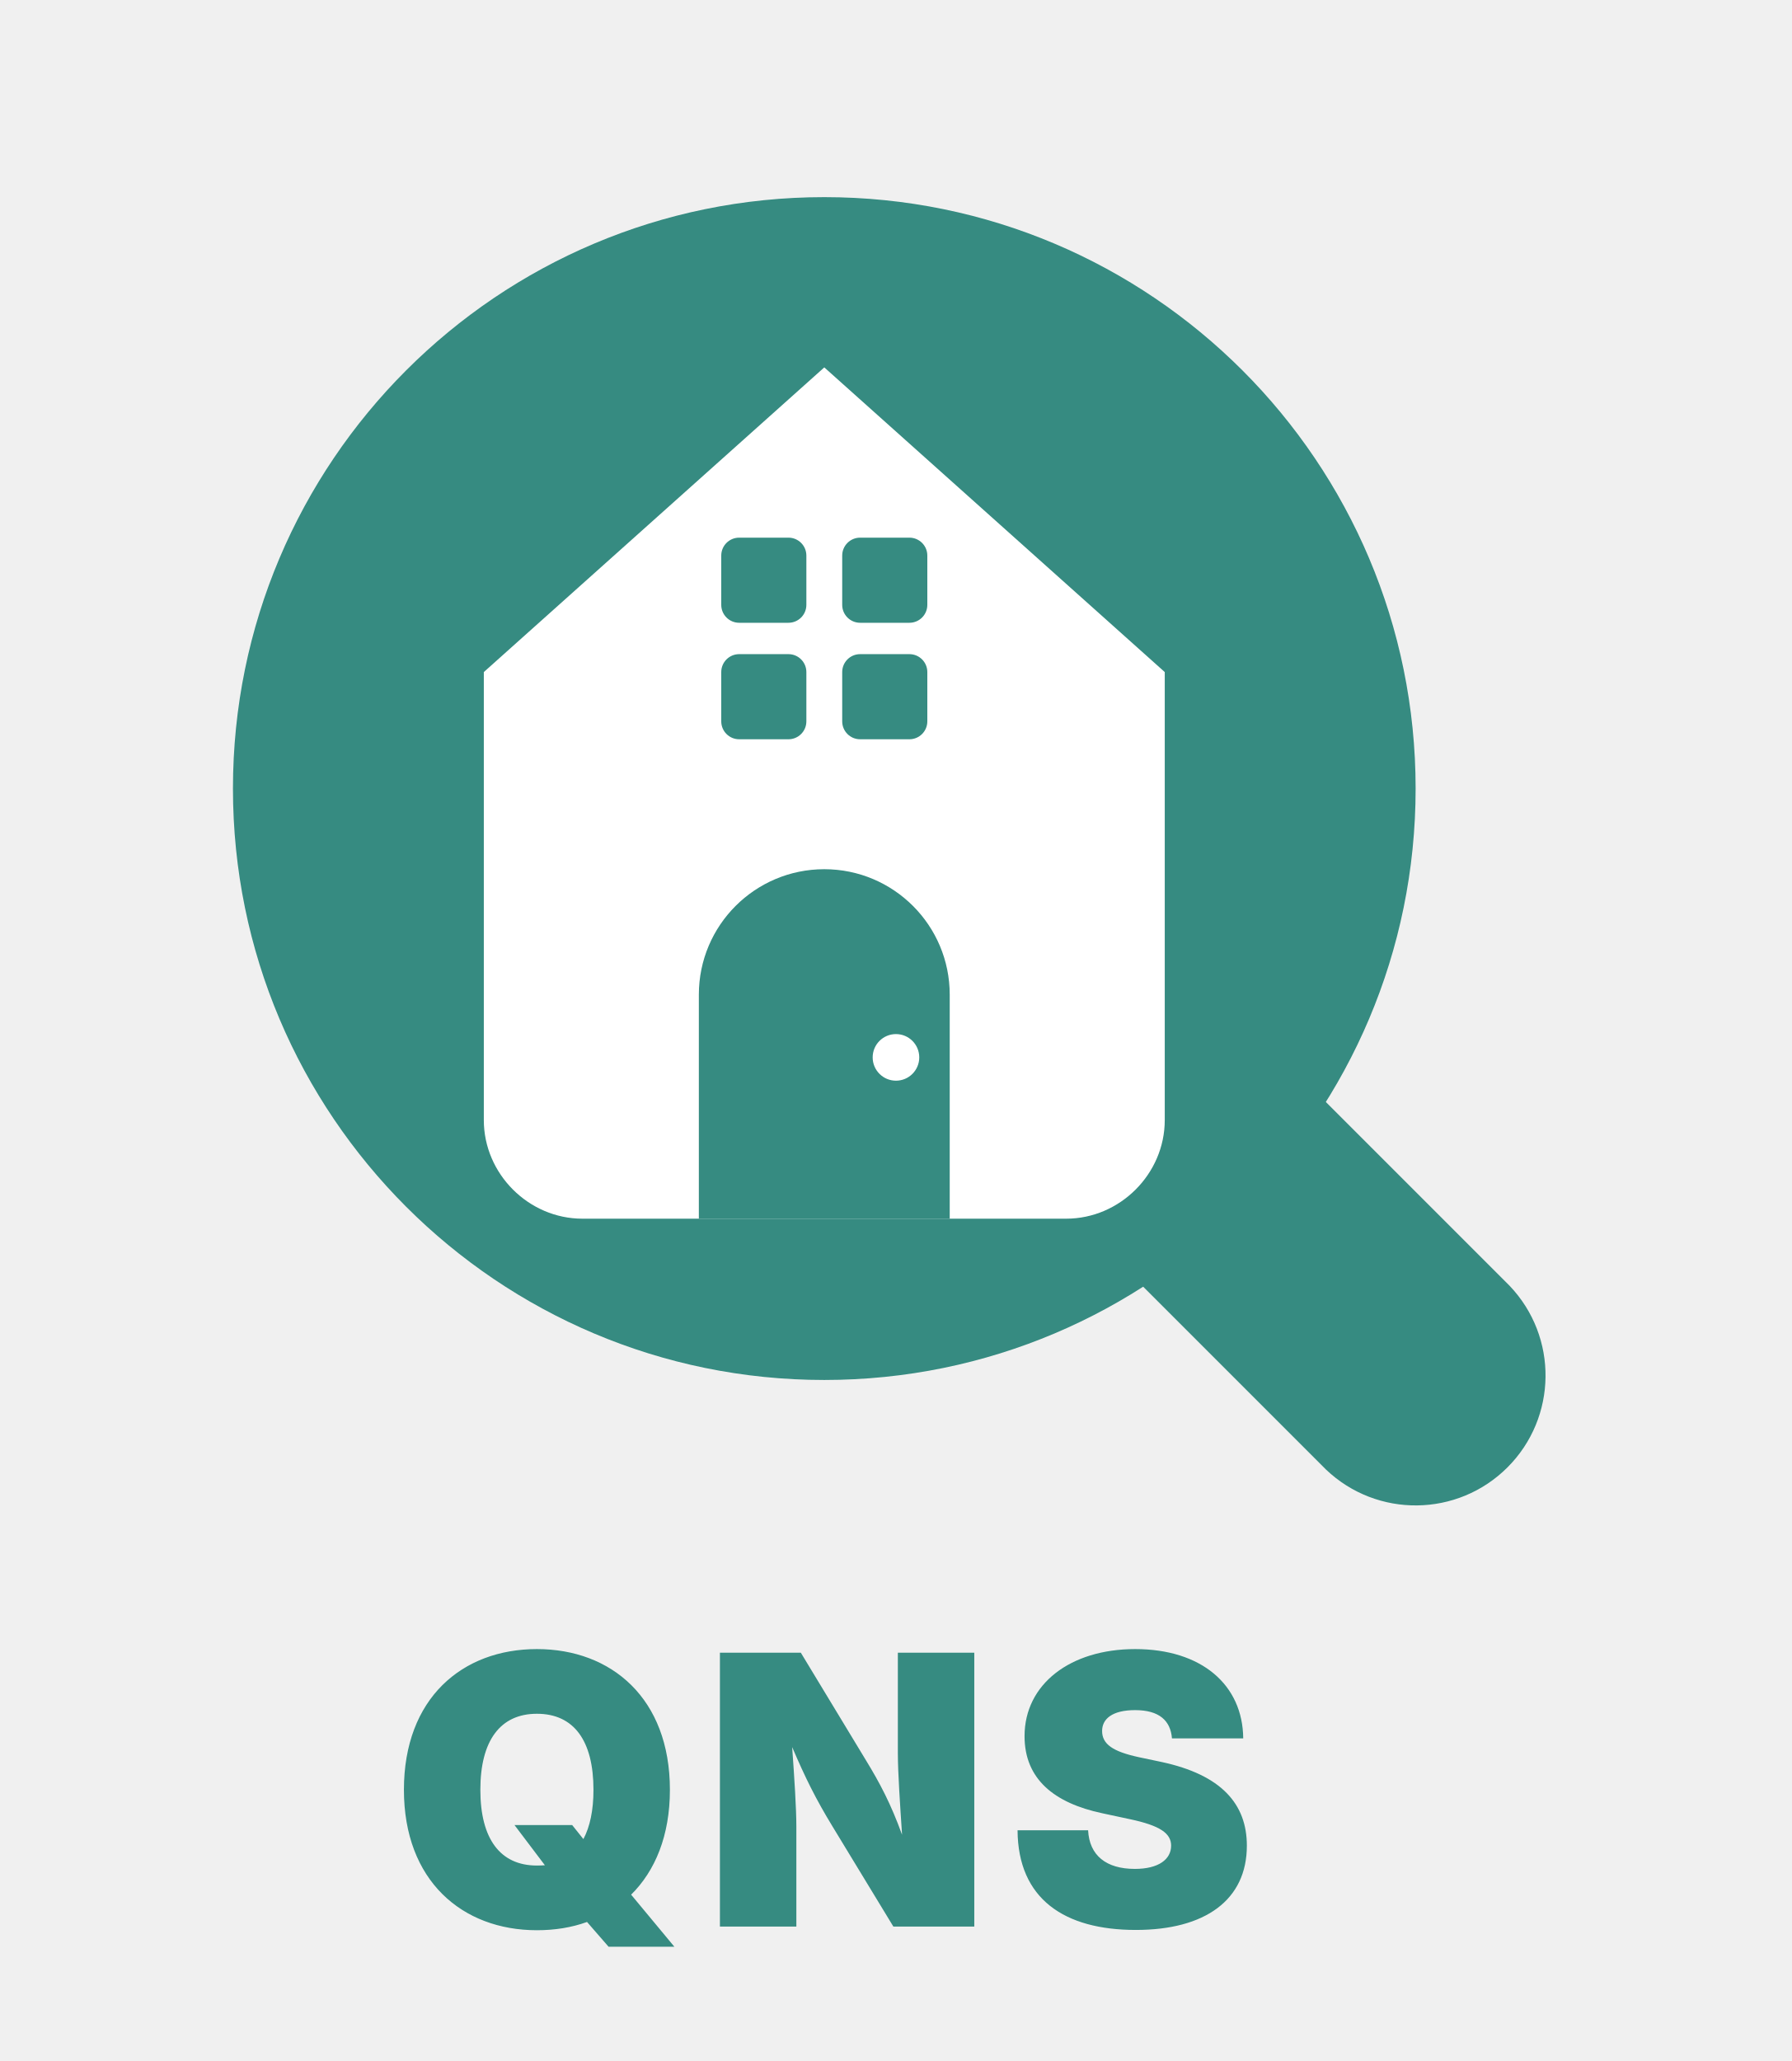
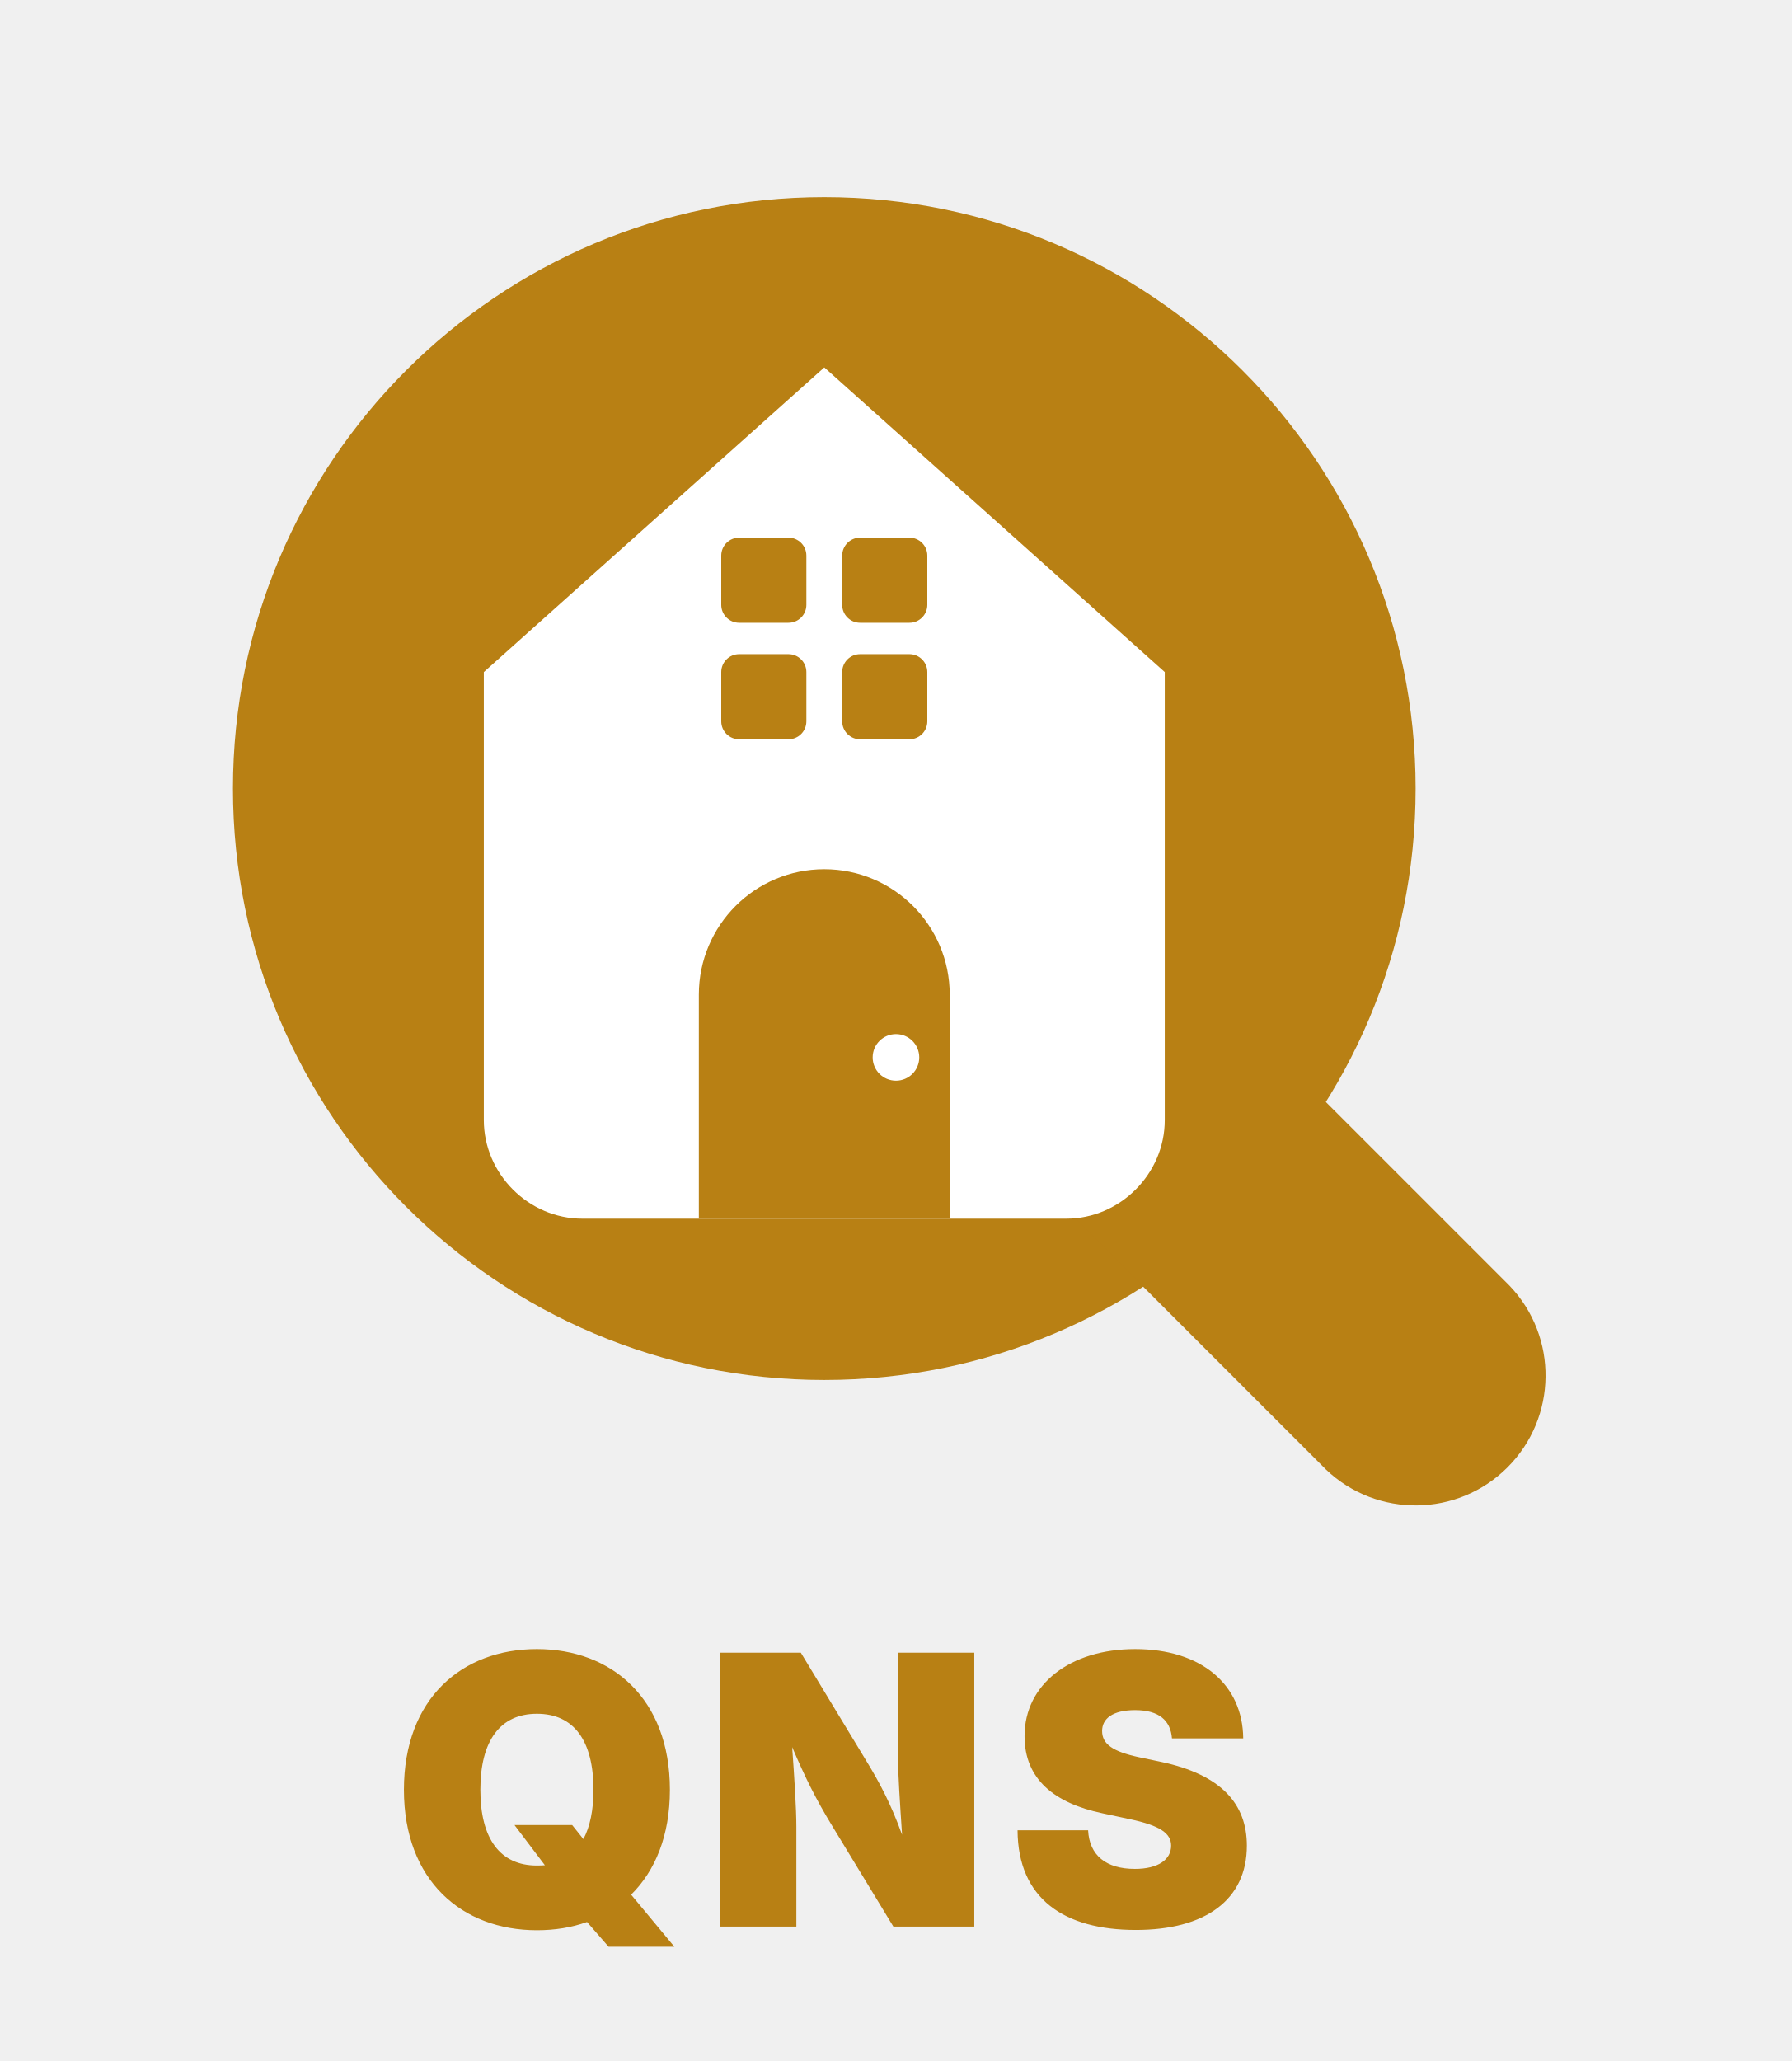
<svg xmlns="http://www.w3.org/2000/svg" width="400" height="460" viewBox="0 0 200 230" fill="none">
  <g id="emblem">
-     <circle cx="92" cy="88" r="66" fill="#368b81" />
-     <path d="M 112 128 L 148 164 A 14.5 14.5 0 0 0 168.5 143.5 L 132.5 107.5 Z" fill="#368b81" />
+     <circle cx="92" cy="88" r="66" fill="#b88014" />
+     <path d="M 112 128 L 148 164 A 14.5 14.5 0 0 0 168.5 143.5 L 132.5 107.5 Z" fill="#b88014" />
    <path d="M 92 41 L 130 75 L 130 125 C 130 131 125 136 119 136 L 65 136 C 59 136 54 131 54 125 L 54 75 Z" fill="#ffffff" />
-     <rect x="80.5" y="60" width="9.5" height="9.5" rx="2" fill="#368b81" />
-     <rect x="94" y="60" width="9.5" height="9.5" rx="2" fill="#368b81" />
-     <rect x="80.5" y="73" width="9.5" height="9.5" rx="2" fill="#368b81" />
-     <rect x="94" y="73" width="9.5" height="9.5" rx="2" fill="#368b81" />
-     <path d="M 78 136 L 78 111 A 14 14 0 0 1 106 111 L 106 136 Z" fill="#368b81" />
+     <rect x="80.5" y="60" width="9.5" height="9.5" rx="2" fill="#b88014" />
+     <rect x="94" y="60" width="9.5" height="9.5" rx="2" fill="#b88014" />
+     <rect x="80.5" y="73" width="9.5" height="9.5" rx="2" fill="#b88014" />
+     <rect x="94" y="73" width="9.5" height="9.5" rx="2" fill="#b88014" />
+     <path d="M 78 136 L 78 111 A 14 14 0 0 1 106 111 L 106 136 Z" fill="#b88014" />
    <circle cx="100" cy="118" r="2.6" fill="#ffffff" />
  </g>
-   <text x="92" y="215" text-anchor="middle" fill="#368b81" font-family="system-ui, -apple-system, sans-serif" font-weight="900" font-size="42" letter-spacing="0.04em">QNS</text>
+   <text x="92" y="215" text-anchor="middle" fill="#b88014" font-family="system-ui, -apple-system, sans-serif" font-weight="900" font-size="42" letter-spacing="0.04em">QNS</text>
</svg>
